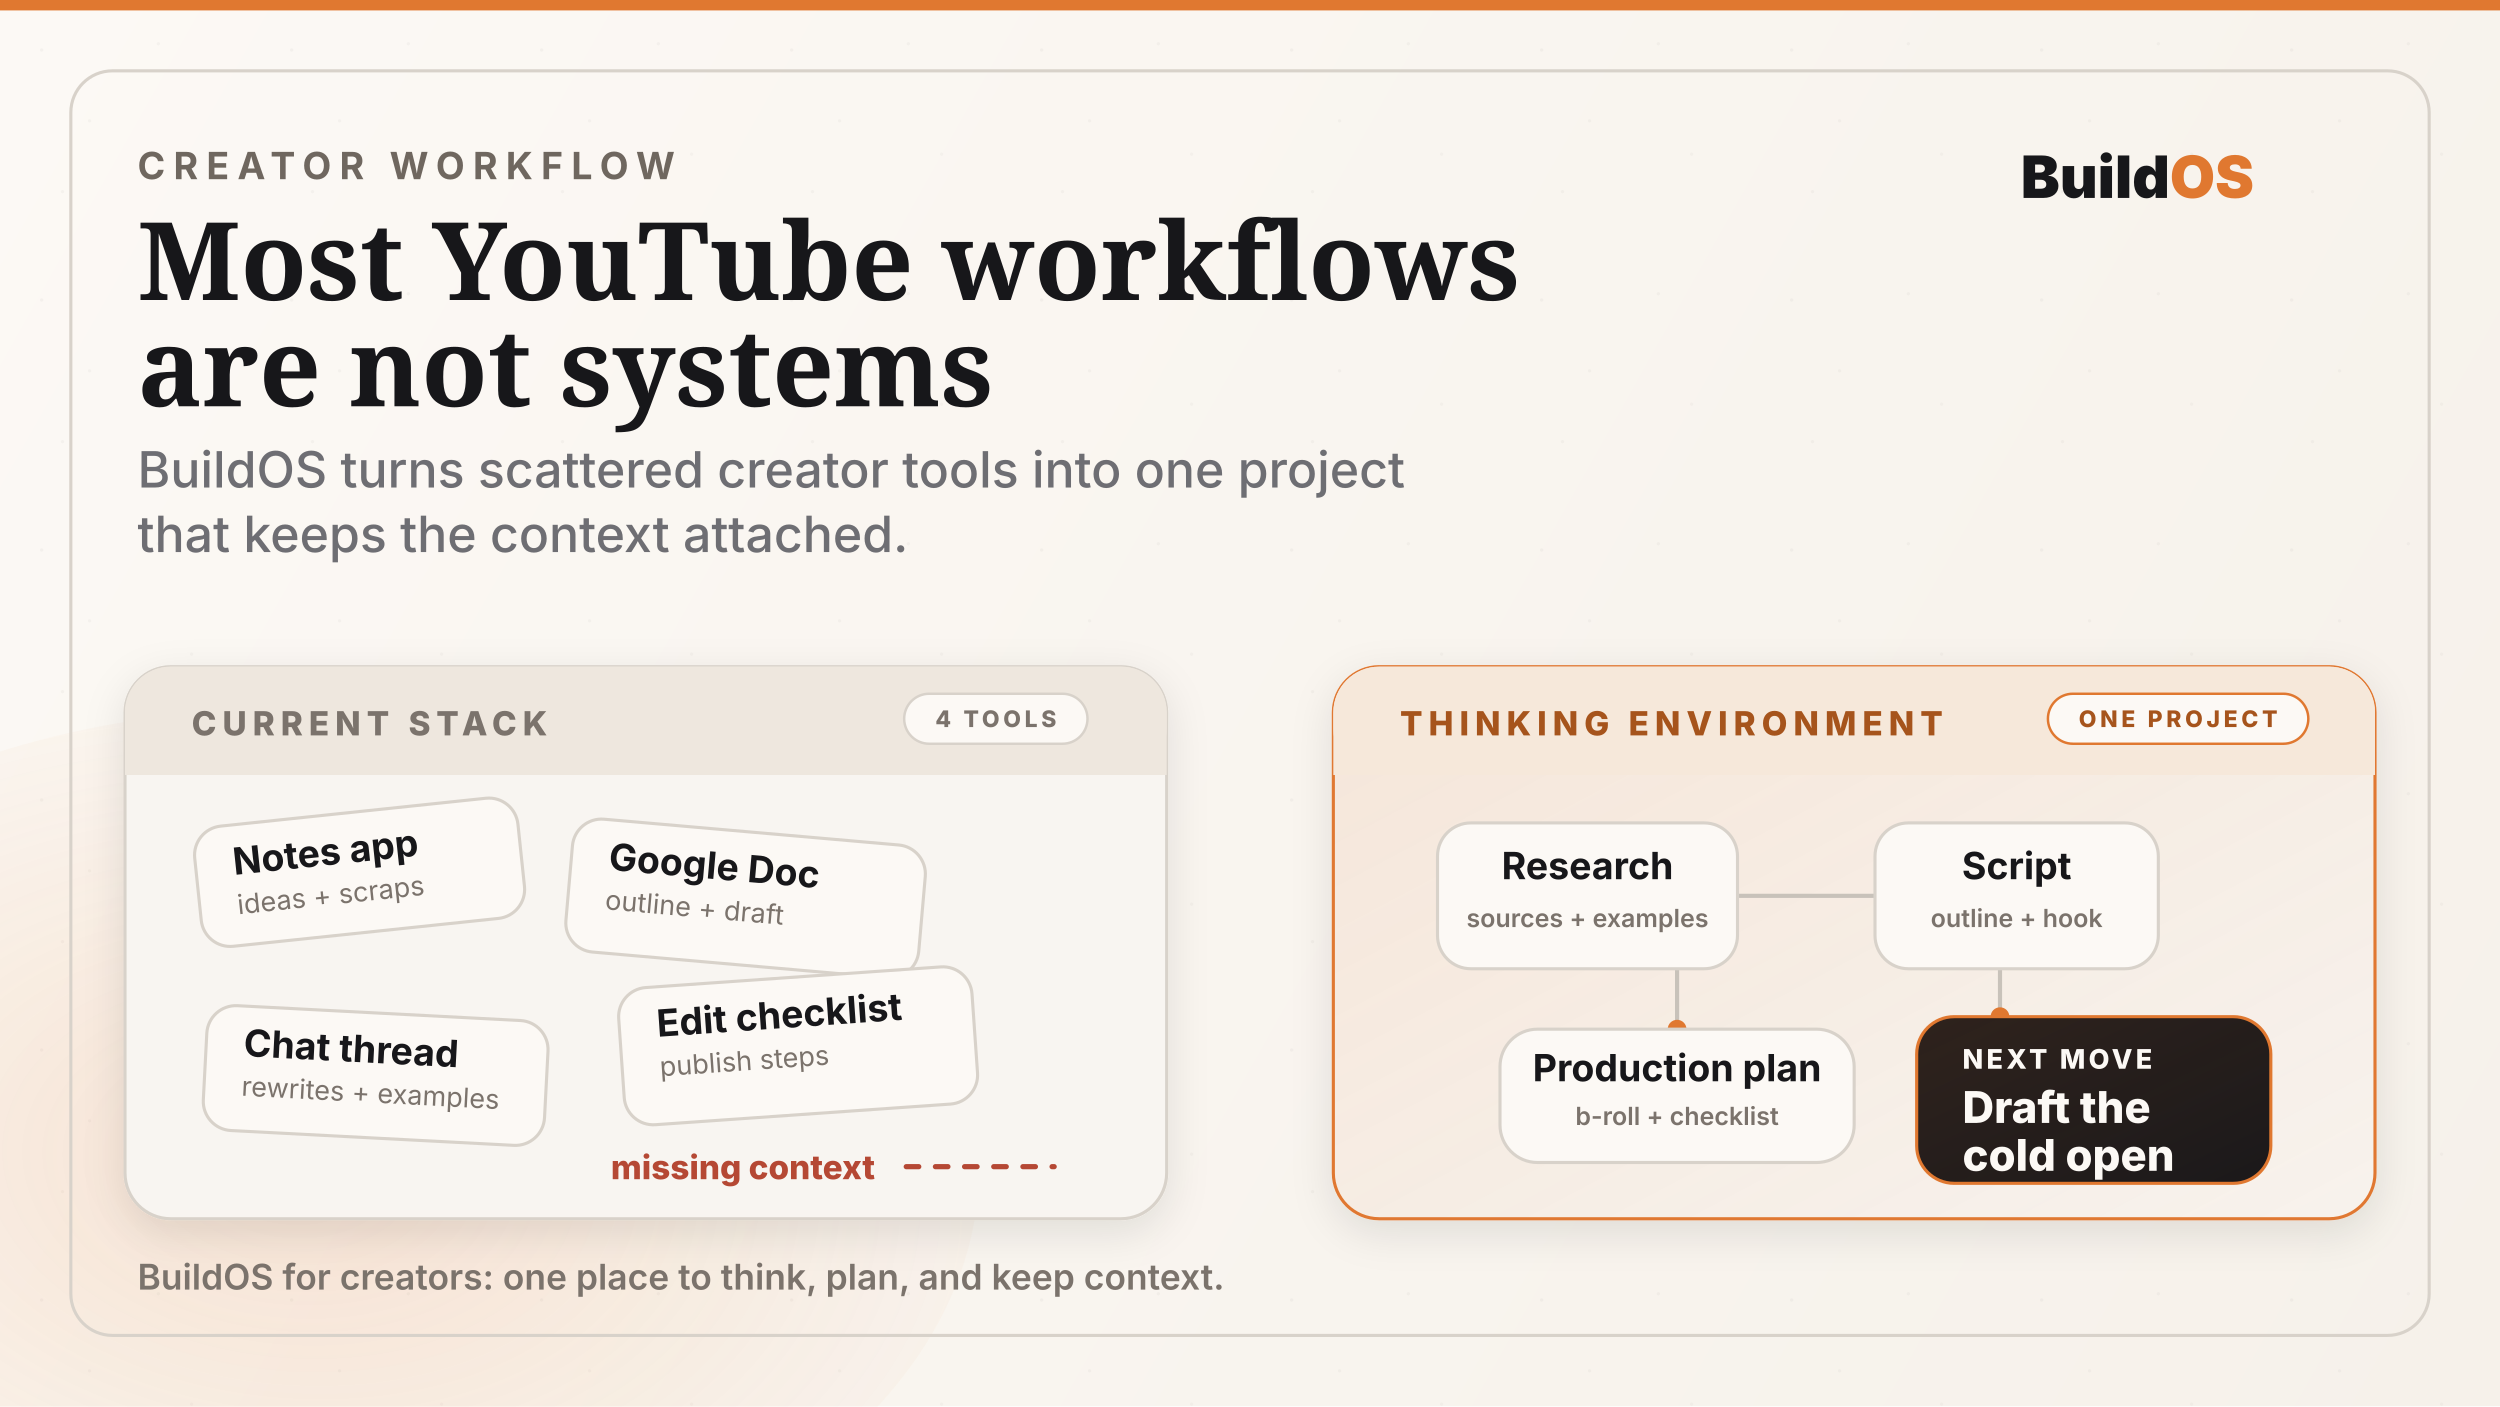
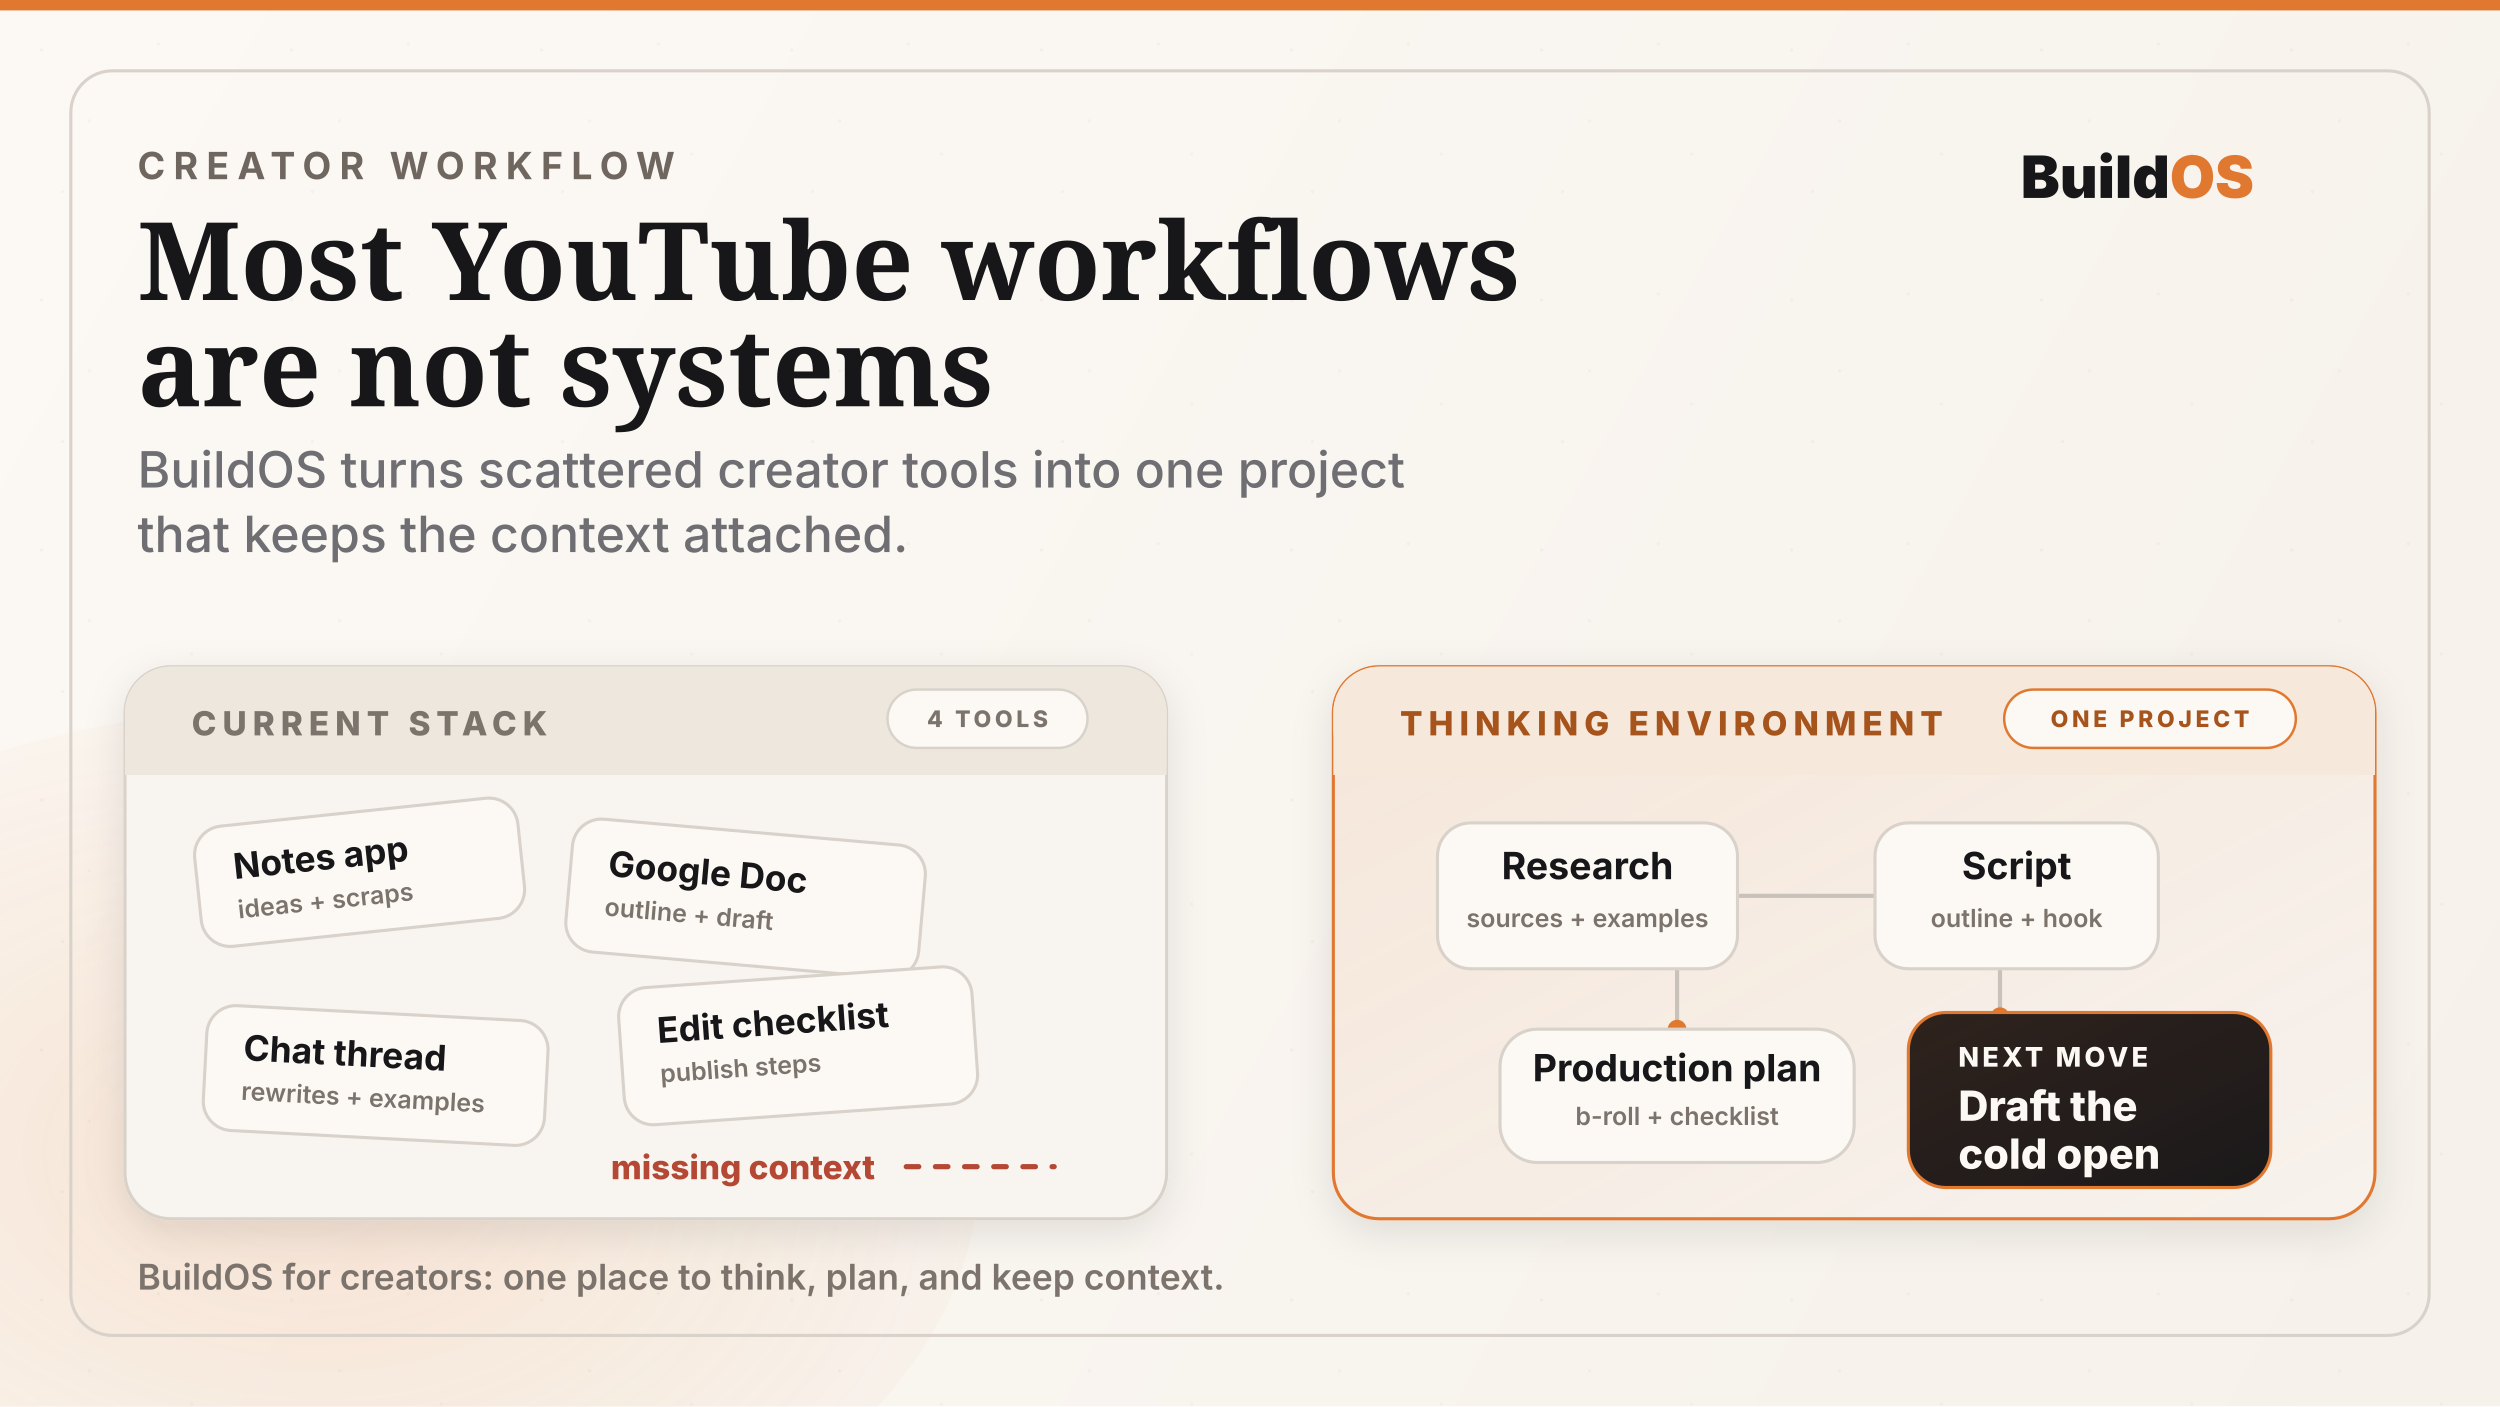
<svg xmlns="http://www.w3.org/2000/svg" width="1200" height="675" viewBox="0 0 1200 675" fill="none">
  <defs>
    <linearGradient id="bgGradient" x1="0" y1="0" x2="1200" y2="675" gradientUnits="userSpaceOnUse">
      <stop offset="0" stop-color="#FCF9F5" />
      <stop offset="1" stop-color="#F6F1EA" />
    </linearGradient>
    <radialGradient id="accentGlow" cx="0" cy="0" r="1" gradientUnits="userSpaceOnUse" gradientTransform="translate(140 560) rotate(6.29722) scale(393.43 259.492)">
      <stop stop-color="#E07830" stop-opacity="0.16" />
      <stop offset="1" stop-color="#E07830" stop-opacity="0" />
    </radialGradient>
    <pattern id="grain" width="120" height="120" patternUnits="userSpaceOnUse">
      <circle cx="20" cy="24" r="0.8" fill="#17171A" fill-opacity="0.035" />
      <circle cx="76" cy="21" r="0.8" fill="#17171A" fill-opacity="0.03" />
      <circle cx="43" cy="58" r="0.8" fill="#17171A" fill-opacity="0.03" />
      <circle cx="92" cy="74" r="0.8" fill="#17171A" fill-opacity="0.025" />
      <circle cx="30" cy="92" r="0.8" fill="#17171A" fill-opacity="0.03" />
    </pattern>
    <filter id="shadow" x="-20%" y="-20%" width="140%" height="160%">
      <feDropShadow dx="0" dy="6" stdDeviation="10" flood-color="#17171A" flood-opacity="0.10" />
    </filter>
    <linearGradient id="panelAccent" x1="0" y1="0" x2="1" y2="1">
      <stop offset="0" stop-color="#E07830" stop-opacity="0.12" />
      <stop offset="1" stop-color="#E07830" stop-opacity="0.02" />
    </linearGradient>
  </defs>
  <rect width="1200" height="675" fill="url(#bgGradient)" />
  <rect width="1200" height="675" fill="url(#grain)" />
  <rect width="1200" height="5" fill="#E07830" />
  <ellipse cx="140" cy="560" rx="330" ry="220" fill="url(#accentGlow)" />
  <rect x="34" y="34" width="1132" height="607" rx="20" stroke="#D8D2CA" stroke-width="1.5" />
  <text x="66" y="86" fill="#6F675F" font-family="'Avenir Next', 'Söhne', 'Inter', sans-serif" font-size="18" font-weight="700" letter-spacing="0.22em">CREATOR WORKFLOW</text>
  <text x="66" y="144" fill="#17171A" font-family="'Iowan Old Style', Georgia, serif" font-size="52" font-weight="700">Most YouTube workflows</text>
  <text x="66" y="195" fill="#17171A" font-family="'Iowan Old Style', Georgia, serif" font-size="52" font-weight="700">are not systems</text>
  <text x="66" y="234" fill="#6E6E73" font-family="'Avenir Next', 'Söhne', 'Inter', sans-serif" font-size="24" font-weight="500">BuildOS turns scattered creator tools into one project</text>
  <text x="66" y="265" fill="#6E6E73" font-family="'Avenir Next', 'Söhne', 'Inter', sans-serif" font-size="24" font-weight="500">that keeps the context attached.</text>
  <text x="970" y="95" fill="#17171A" font-family="'Avenir Next', 'Söhne', 'Inter', sans-serif" font-size="28" font-weight="900">Build<tspan fill="#E07830">OS</tspan>
  </text>
  <g filter="url(#shadow)">
    <rect x="60" y="320" width="500" height="265" rx="22" fill="#F8F5F1" />
    <rect x="60" y="320" width="500" height="265" rx="22" stroke="#D8D2CA" stroke-width="1.5" />
  </g>
  <rect x="60" y="320" width="500" height="52" rx="22" fill="#EEE7DE" />
  <path d="M60 342C60 329.85 69.85 320 82 320H538C550.15 320 560 329.85 560 342V372H60V342Z" fill="#EEE7DE" />
  <text x="92" y="353" fill="#7B736C" font-family="'Avenir Next', 'Söhne', 'Inter', sans-serif" font-size="16" font-weight="800" letter-spacing="0.18em">CURRENT STACK</text>
  <g>
-     <rect x="434" y="333" width="88" height="24" rx="12" fill="#FCF9F5" />
-     <rect x="434" y="333" width="88" height="24" rx="12" stroke="#D8D2CA" stroke-width="1.2" />
-     <text x="478" y="349" fill="#7B736C" font-family="'Avenir Next', 'Söhne', 'Inter', sans-serif" font-size="11" font-weight="800" letter-spacing="0.16em" text-anchor="middle">4 TOOLS</text>
+     <rect x="426" y="331" width="96" height="28" rx="14" fill="#FCF9F5" />
+     <rect x="426" y="331" width="96" height="28" rx="14" stroke="#D8D2CA" stroke-width="1.2" />
+     <text x="474" y="349" fill="#7B736C" font-family="'Avenir Next', 'Söhne', 'Inter', sans-serif" font-size="11" font-weight="800" letter-spacing="0.16em" text-anchor="middle">4 TOOLS</text>
  </g>
  <g transform="translate(92 398) rotate(-6)">
    <rect width="156" height="58" rx="14" fill="#FCF9F5" />
    <rect width="156" height="58" rx="14" stroke="#D8D2CA" stroke-width="1.5" />
-     <text x="18" y="24" fill="#17171A" font-family="'Avenir Next', 'Söhne', 'Inter', sans-serif" font-size="18" font-weight="700">Notes app</text>
-     <text x="18" y="43" fill="#7B736C" font-family="'Avenir Next', 'Söhne', 'Inter', sans-serif" font-size="13">ideas + scraps</text>
+     <text x="18" y="26" fill="#17171A" font-family="'Avenir Next', 'Söhne', 'Inter', sans-serif" font-size="17" font-weight="700">Notes app</text>
+     <text x="18" y="45" fill="#7B736C" font-family="'Avenir Next', 'Söhne', 'Inter', sans-serif" font-size="12" font-weight="600">ideas + scraps</text>
  </g>
  <g transform="translate(276 392) rotate(5)">
    <rect width="170" height="64" rx="14" fill="#FCF9F5" />
    <rect width="170" height="64" rx="14" stroke="#D8D2CA" stroke-width="1.5" />
-     <text x="18" y="24" fill="#17171A" font-family="'Avenir Next', 'Söhne', 'Inter', sans-serif" font-size="18" font-weight="700">Google Doc</text>
-     <text x="18" y="43" fill="#7B736C" font-family="'Avenir Next', 'Söhne', 'Inter', sans-serif" font-size="13">outline + draft</text>
+     <text x="18" y="27" fill="#17171A" font-family="'Avenir Next', 'Söhne', 'Inter', sans-serif" font-size="17" font-weight="700">Google Doc</text>
+     <text x="18" y="46" fill="#7B736C" font-family="'Avenir Next', 'Söhne', 'Inter', sans-serif" font-size="12" font-weight="600">outline + draft</text>
  </g>
  <g transform="translate(100 482) rotate(3)">
    <rect width="164" height="60" rx="14" fill="#FCF9F5" />
    <rect width="164" height="60" rx="14" stroke="#D8D2CA" stroke-width="1.5" />
-     <text x="18" y="24" fill="#17171A" font-family="'Avenir Next', 'Söhne', 'Inter', sans-serif" font-size="18" font-weight="700">Chat thread</text>
-     <text x="18" y="43" fill="#7B736C" font-family="'Avenir Next', 'Söhne', 'Inter', sans-serif" font-size="13">rewrites + examples</text>
+     <text x="18" y="26" fill="#17171A" font-family="'Avenir Next', 'Söhne', 'Inter', sans-serif" font-size="17" font-weight="700">Chat thread</text>
+     <text x="18" y="45" fill="#7B736C" font-family="'Avenir Next', 'Söhne', 'Inter', sans-serif" font-size="12" font-weight="600">rewrites + examples</text>
  </g>
  <g transform="translate(296 475) rotate(-4)">
    <rect width="170" height="66" rx="14" fill="#FCF9F5" />
    <rect width="170" height="66" rx="14" stroke="#D8D2CA" stroke-width="1.5" />
-     <text x="18" y="24" fill="#17171A" font-family="'Avenir Next', 'Söhne', 'Inter', sans-serif" font-size="18" font-weight="700">Edit checklist</text>
-     <text x="18" y="43" fill="#7B736C" font-family="'Avenir Next', 'Söhne', 'Inter', sans-serif" font-size="13">publish steps</text>
+     <text x="18" y="27" fill="#17171A" font-family="'Avenir Next', 'Söhne', 'Inter', sans-serif" font-size="17" font-weight="700">Edit checklist</text>
+     <text x="18" y="46" fill="#7B736C" font-family="'Avenir Next', 'Söhne', 'Inter', sans-serif" font-size="12" font-weight="600">publish steps</text>
  </g>
  <text x="420" y="566" fill="#B54834" font-family="'Avenir Next', 'Söhne', 'Inter', sans-serif" font-size="16" font-weight="800" text-anchor="end">missing context</text>
  <path d="M435 560H506" stroke="#B54834" stroke-width="2.5" stroke-linecap="round" stroke-dasharray="6 8" />
  <g filter="url(#shadow)">
    <rect x="640" y="320" width="500" height="265" rx="22" fill="#F8F5F1" />
    <rect x="640" y="320" width="500" height="265" rx="22" fill="url(#panelAccent)" />
    <rect x="640" y="320" width="500" height="265" rx="22" stroke="#E07830" stroke-width="1.5" />
  </g>
  <rect x="640" y="320" width="500" height="52" rx="22" fill="#F6E8DA" />
  <path d="M640 342C640 329.85 649.85 320 662 320H1118C1130.15 320 1140 329.85 1140 342V372H640V342Z" fill="#F6E8DA" />
  <text x="672" y="353" fill="#A6541C" font-family="'Avenir Next', 'Söhne', 'Inter', sans-serif" font-size="16" font-weight="800" letter-spacing="0.18em">THINKING ENVIRONMENT</text>
  <g>
-     <rect x="983" y="333" width="125" height="24" rx="12" fill="#FCF9F5" />
-     <rect x="983" y="333" width="125" height="24" rx="12" stroke="#E07830" stroke-width="1.2" />
-     <text x="1045.5" y="349" fill="#A6541C" font-family="'Avenir Next', 'Söhne', 'Inter', sans-serif" font-size="11" font-weight="800" letter-spacing="0.16em" text-anchor="middle">ONE PROJECT</text>
+     <rect x="962" y="331" width="140" height="28" rx="14" fill="#FCF9F5" />
+     <rect x="962" y="331" width="140" height="28" rx="14" stroke="#E07830" stroke-width="1.2" />
+     <text x="1032" y="349" fill="#A6541C" font-family="'Avenir Next', 'Söhne', 'Inter', sans-serif" font-size="11" font-weight="800" letter-spacing="0.16em" text-anchor="middle">ONE PROJECT</text>
  </g>
  <line x1="809" y1="430" x2="962" y2="430" stroke="#C8C2BA" stroke-width="2" />
  <line x1="805" y1="465" x2="805" y2="494" stroke="#C8C2BA" stroke-width="2" />
  <line x1="960" y1="465" x2="960" y2="488" stroke="#C8C2BA" stroke-width="2" />
  <circle cx="805" cy="430" r="4.5" fill="#E07830" />
  <circle cx="960" cy="430" r="4.5" fill="#E07830" />
  <circle cx="805" cy="494" r="4.5" fill="#E07830" />
  <circle cx="960" cy="488" r="4.5" fill="#E07830" />
  <g>
    <rect x="690" y="395" width="144" height="70" rx="16" fill="#FCF9F5" />
    <rect x="690" y="395" width="144" height="70" rx="16" stroke="#D8D2CA" stroke-width="1.5" />
    <text x="762" y="422" fill="#17171A" font-family="'Avenir Next', 'Söhne', 'Inter', sans-serif" font-size="18" font-weight="700" text-anchor="middle">Research</text>
    <text x="762" y="445" fill="#7B736C" font-family="'Avenir Next', 'Söhne', 'Inter', sans-serif" font-size="12" font-weight="600" text-anchor="middle">sources + examples</text>
  </g>
  <g>
    <rect x="900" y="395" width="136" height="70" rx="16" fill="#FCF9F5" />
    <rect x="900" y="395" width="136" height="70" rx="16" stroke="#D8D2CA" stroke-width="1.5" />
    <text x="968" y="422" fill="#17171A" font-family="'Avenir Next', 'Söhne', 'Inter', sans-serif" font-size="18" font-weight="700" text-anchor="middle">Script</text>
    <text x="968" y="445" fill="#7B736C" font-family="'Avenir Next', 'Söhne', 'Inter', sans-serif" font-size="12" font-weight="600" text-anchor="middle">outline + hook</text>
  </g>
  <g>
    <rect x="720" y="494" width="170" height="64" rx="18" fill="#FCF9F5" />
    <rect x="720" y="494" width="170" height="64" rx="18" stroke="#D8D2CA" stroke-width="1.5" />
    <text x="805" y="519" fill="#17171A" font-family="'Avenir Next', 'Söhne', 'Inter', sans-serif" font-size="18" font-weight="700" text-anchor="middle">Production plan</text>
    <text x="805" y="540" fill="#7B736C" font-family="'Avenir Next', 'Söhne', 'Inter', sans-serif" font-size="12" font-weight="600" text-anchor="middle">b-roll + checklist</text>
  </g>
  <g>
-     <rect x="920" y="488" width="170" height="80" rx="18" fill="#17171A" />
-     <rect x="920" y="488" width="170" height="80" rx="18" fill="url(#panelAccent)" />
-     <rect x="920" y="488" width="170" height="80" rx="18" stroke="#E07830" stroke-width="1.5" />
-     <text x="942" y="513" fill="#FCF9F5" font-family="'Avenir Next', 'Söhne', 'Inter', sans-serif" font-size="13" font-weight="800" letter-spacing="0.12em">NEXT MOVE</text>
-     <text x="942" y="539" fill="#FCF9F5" font-family="'Avenir Next', 'Söhne', 'Inter', sans-serif" font-size="21" font-weight="800">Draft the</text>
-     <text x="942" y="562" fill="#FCF9F5" font-family="'Avenir Next', 'Söhne', 'Inter', sans-serif" font-size="21" font-weight="800">cold open</text>
+     <rect x="916" y="486" width="174" height="84" rx="18" fill="#17171A" />
+     <rect x="916" y="486" width="174" height="84" rx="18" fill="url(#panelAccent)" />
+     <rect x="916" y="486" width="174" height="84" rx="18" stroke="#E07830" stroke-width="1.5" />
+     <text x="940" y="512" fill="#FCF9F5" font-family="'Avenir Next', 'Söhne', 'Inter', sans-serif" font-size="13" font-weight="800" letter-spacing="0.12em">NEXT MOVE</text>
+     <text x="940" y="538" fill="#FCF9F5" font-family="'Avenir Next', 'Söhne', 'Inter', sans-serif" font-size="20" font-weight="800">Draft the</text>
+     <text x="940" y="561" fill="#FCF9F5" font-family="'Avenir Next', 'Söhne', 'Inter', sans-serif" font-size="20" font-weight="800">cold open</text>
  </g>
  <text x="66" y="619" fill="#7B736C" font-family="'Avenir Next', 'Söhne', 'Inter', sans-serif" font-size="17" font-weight="600">BuildOS for creators: one place to think, plan, and keep context.</text>
</svg>
